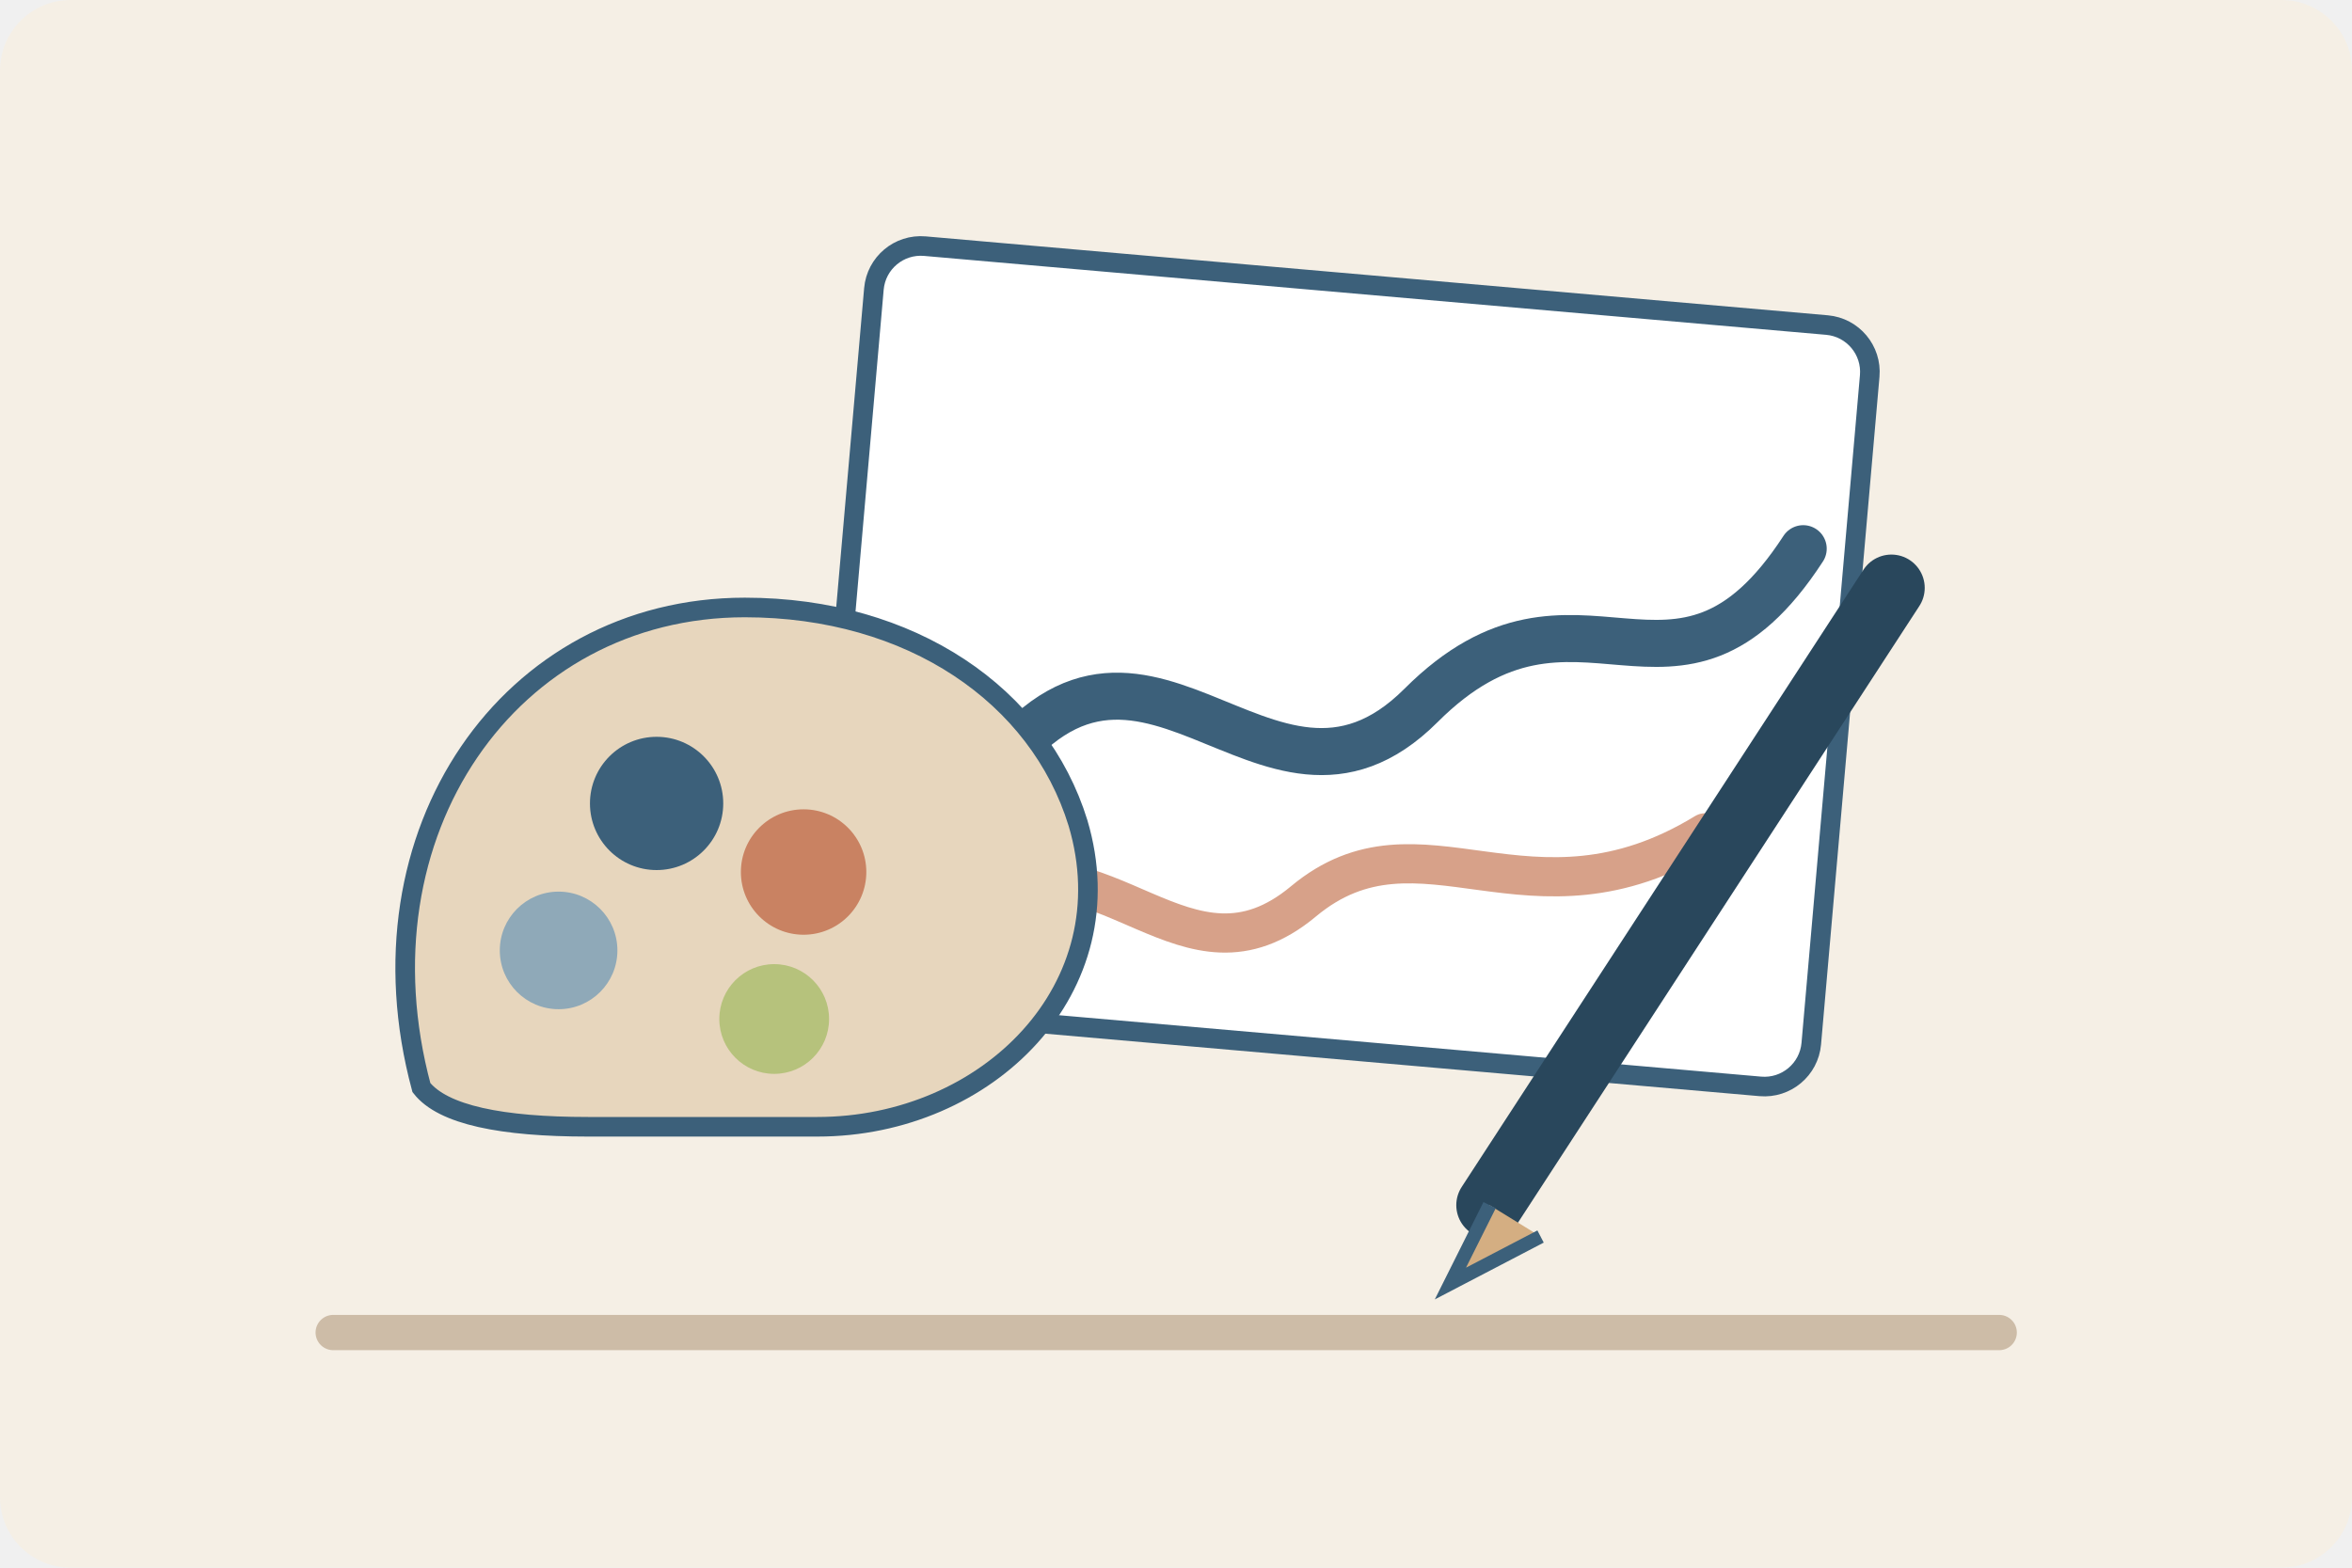
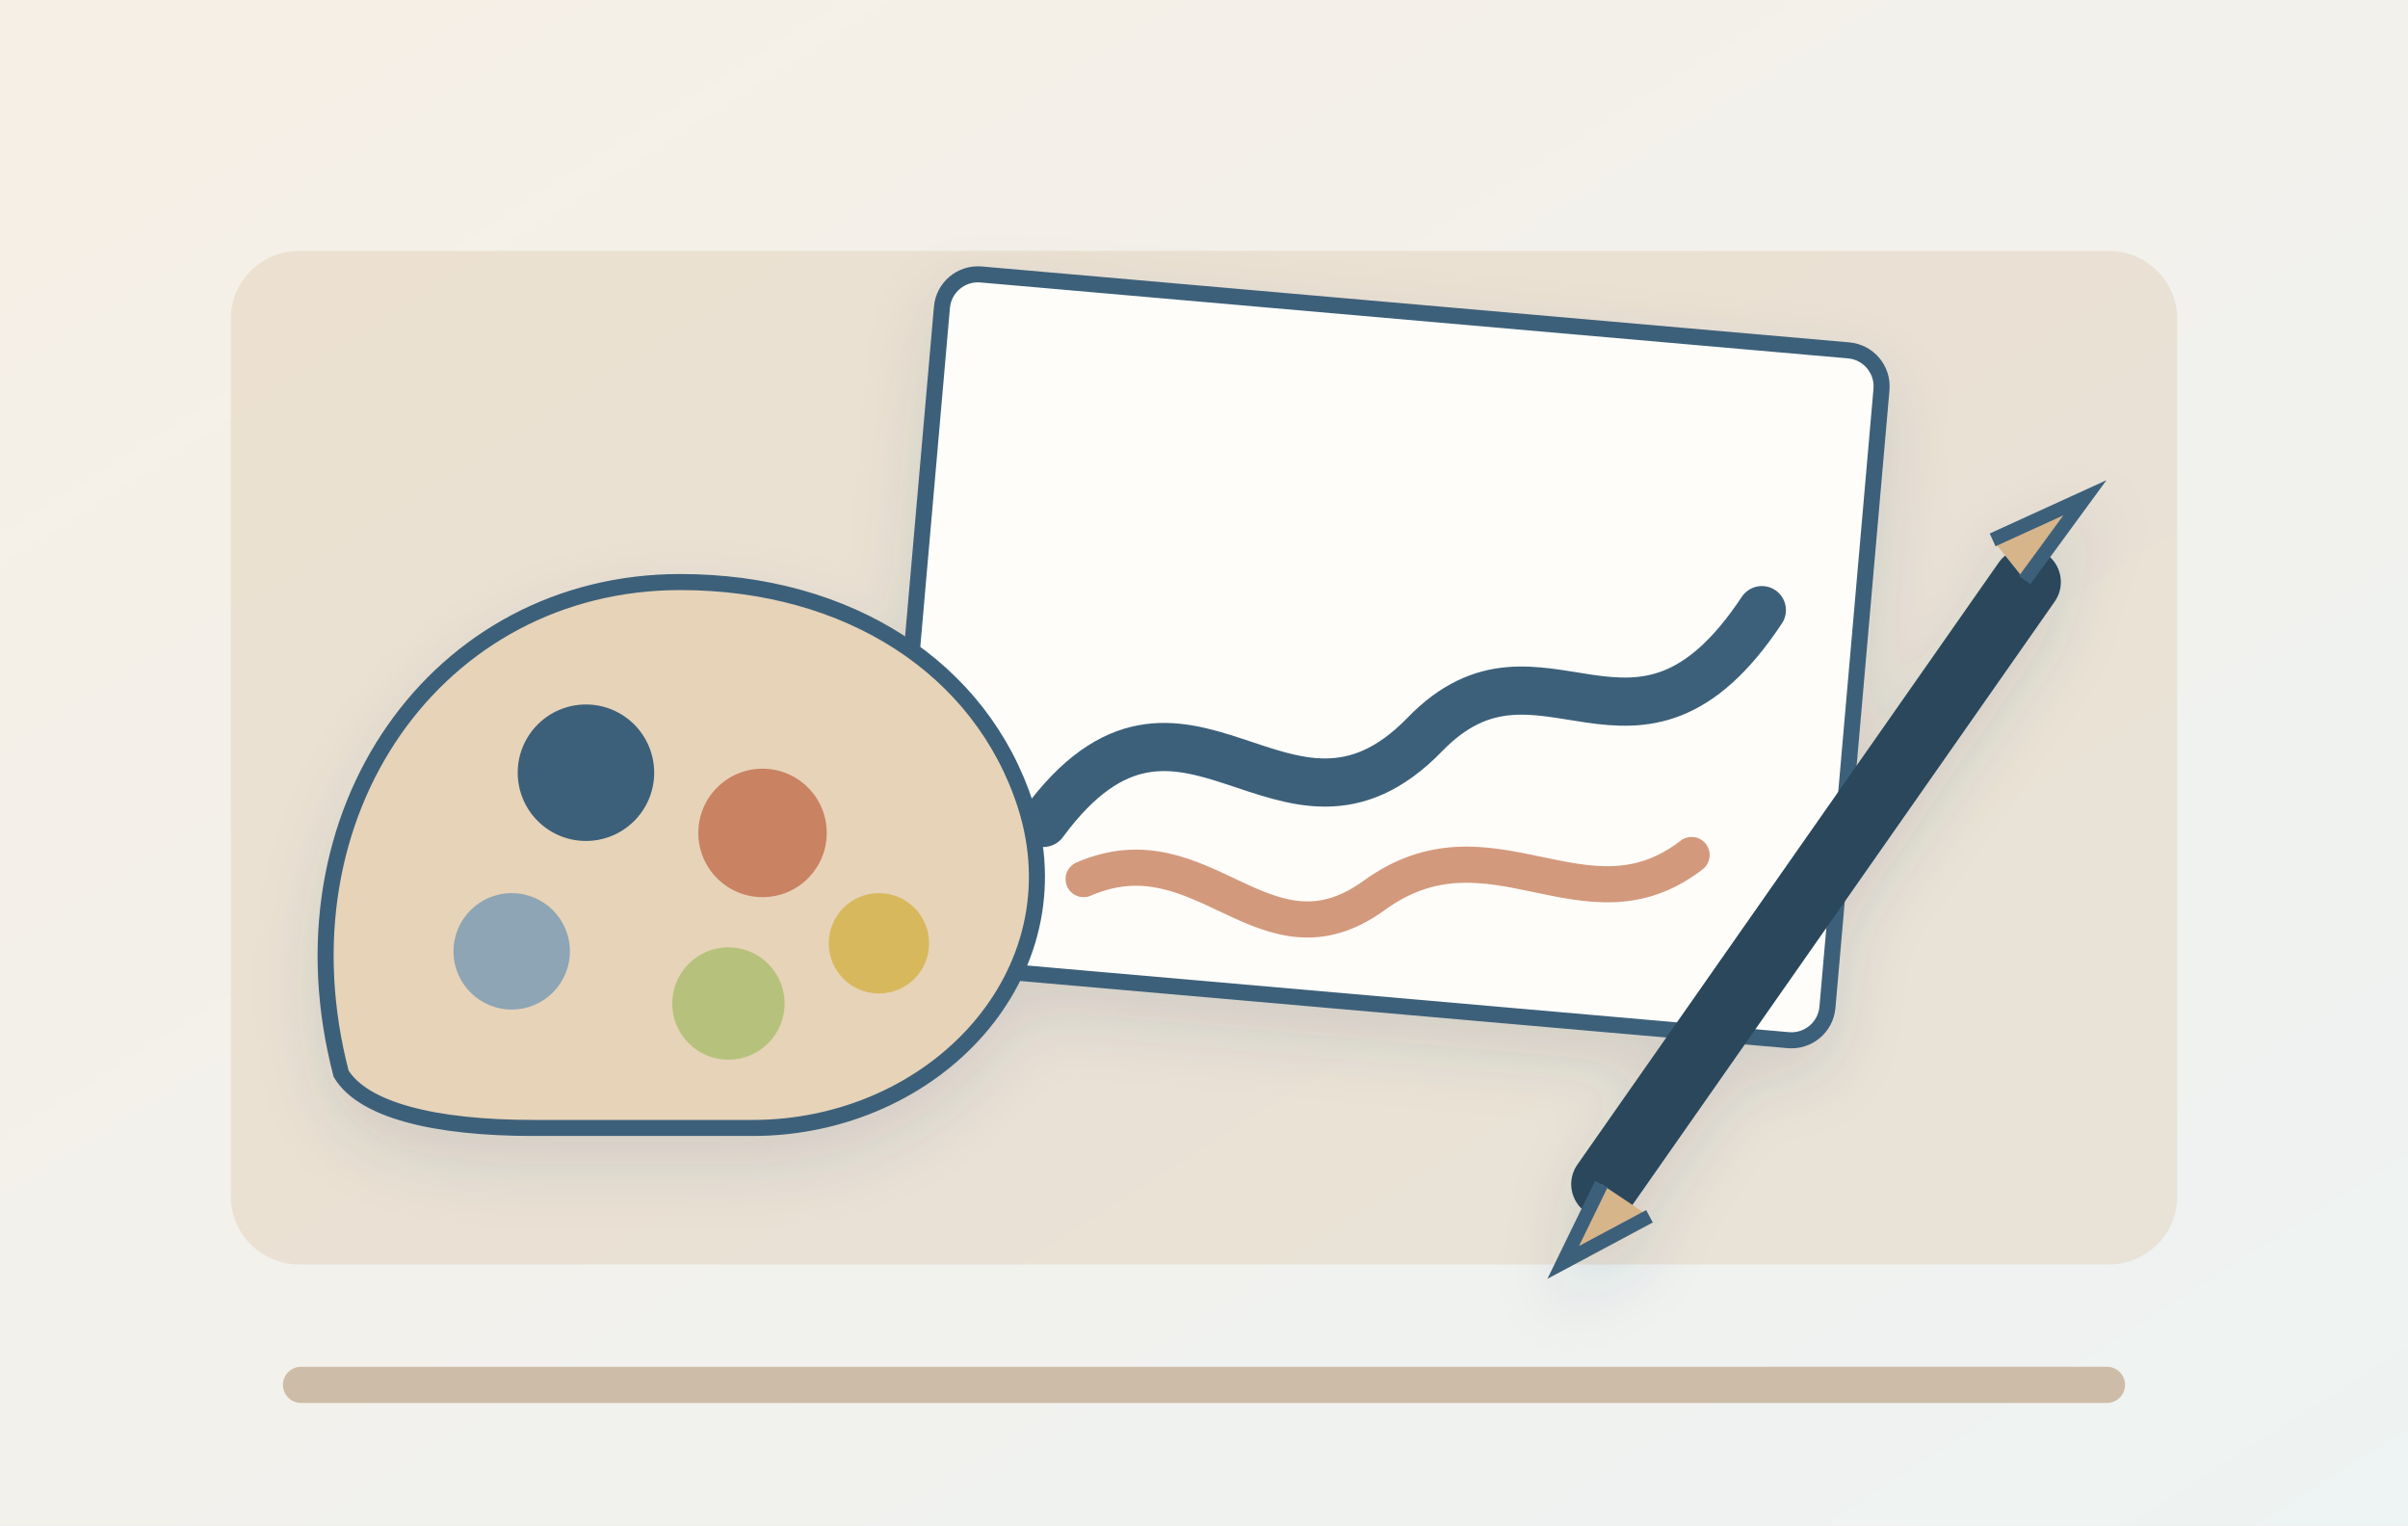
- <svg xmlns="http://www.w3.org/2000/svg" viewBox="0 0 1200 800" role="img" aria-labelledby="title desc">
-   <rect width="1200" height="800" rx="36" fill="#f5efe5" />
-   <rect x="430" y="145" width="510" height="390" rx="24" fill="#fff" stroke="#3c607a" stroke-width="10" transform="rotate(5 685 340)" />
-   <path d="M500 405c80-125 145 35 225-45s130 20 195-80" fill="none" stroke="#3c607a" stroke-width="24" stroke-linecap="round" />
-   <path d="M495 455c70-30 110 55 170 5s115 20 205-35" fill="none" stroke="#c98262" stroke-width="20" stroke-linecap="round" opacity=".75" />
-   <path d="M215 555c-35-130 45-245 165-245 85 0 150 45 170 110 25 84-46 155-133 155H300c-44 0-74-6-85-20Z" fill="#e7d6bd" stroke="#3c607a" stroke-width="10" />
-   <circle cx="335" cy="410" r="34" fill="#3c607a" />
-   <circle cx="410" cy="445" r="32" fill="#c98262" />
-   <circle cx="285" cy="485" r="30" fill="#8fa9b8" />
-   <circle cx="395" cy="520" r="28" fill="#b6c27c" />
-   <path d="M760 615l205-315" stroke="#29475c" stroke-width="34" stroke-linecap="round" />
-   <path d="M760 615l-20 40 46-24" fill="#d4ae82" stroke="#3c607a" stroke-width="7" />
-   <path d="M170 680h850" stroke="#cdbca7" stroke-width="18" stroke-linecap="round" />
+ <svg xmlns="http://www.w3.org/2000/svg" viewBox="0 0 1200 760" role="img" aria-labelledby="title desc">
+   <defs>
+     <linearGradient id="paper" x1="0" y1="0" x2="1" y2="1">
+       <stop stop-color="#f6efe5" />
+       <stop offset="1" stop-color="#eef3f3" />
+     </linearGradient>
+     <filter id="shadow" x="-30%" y="-30%" width="160%" height="160%">
+       <feDropShadow dx="0" dy="14" stdDeviation="16" flood-color="#29475c" flood-opacity=".13" />
+     </filter>
+   </defs>
+   <rect width="1200" height="760" fill="url(#paper)" />
+   <rect x="115" y="125" width="970" height="505" rx="34" fill="#d9c0a2" opacity=".32" />
+   <g filter="url(#shadow)">
+     <rect x="455" y="155" width="470" height="345" rx="18" fill="#fffdf9" stroke="#3c607a" stroke-width="8" transform="rotate(5 690 328)" />
+     <path d="M520 410c70-95 120 28 190-44 58-60 105 33 168-62" fill="none" stroke="#3c607a" stroke-width="24" stroke-linecap="round" />
+     <path d="M540 438c60-26 90 48 145 8 58-42 105 21 158-20" fill="none" stroke="#c98262" stroke-width="18" stroke-linecap="round" opacity=".82" />
+     <path d="M170 535c-34-130 48-245 169-245 84 0 150 43 172 111 27 84-45 161-136 161H266c-50 0-85-9-96-27Z" fill="#e7d3b8" stroke="#3c607a" stroke-width="8" />
+     <circle cx="292" cy="385" r="34" fill="#3c607a" />
+     <circle cx="380" cy="415" r="32" fill="#c98262" />
+     <circle cx="255" cy="474" r="29" fill="#8da5b4" />
+     <circle cx="363" cy="500" r="28" fill="#b6c27c" />
+     <circle cx="438" cy="470" r="25" fill="#d7b85d" />
+     <path d="M800 590L1010 290" stroke="#29475c" stroke-width="34" stroke-linecap="round" />
+     <path d="M1009 289l30-41-46 21" fill="#d7b58b" stroke="#3c607a" stroke-width="7" />
+     <path d="M798 590l-19 39 43-23" fill="#d7b58b" stroke="#3c607a" stroke-width="7" />
+   </g>
+   <path d="M150 690h900" stroke="#cdbca7" stroke-width="18" stroke-linecap="round" />
</svg>
